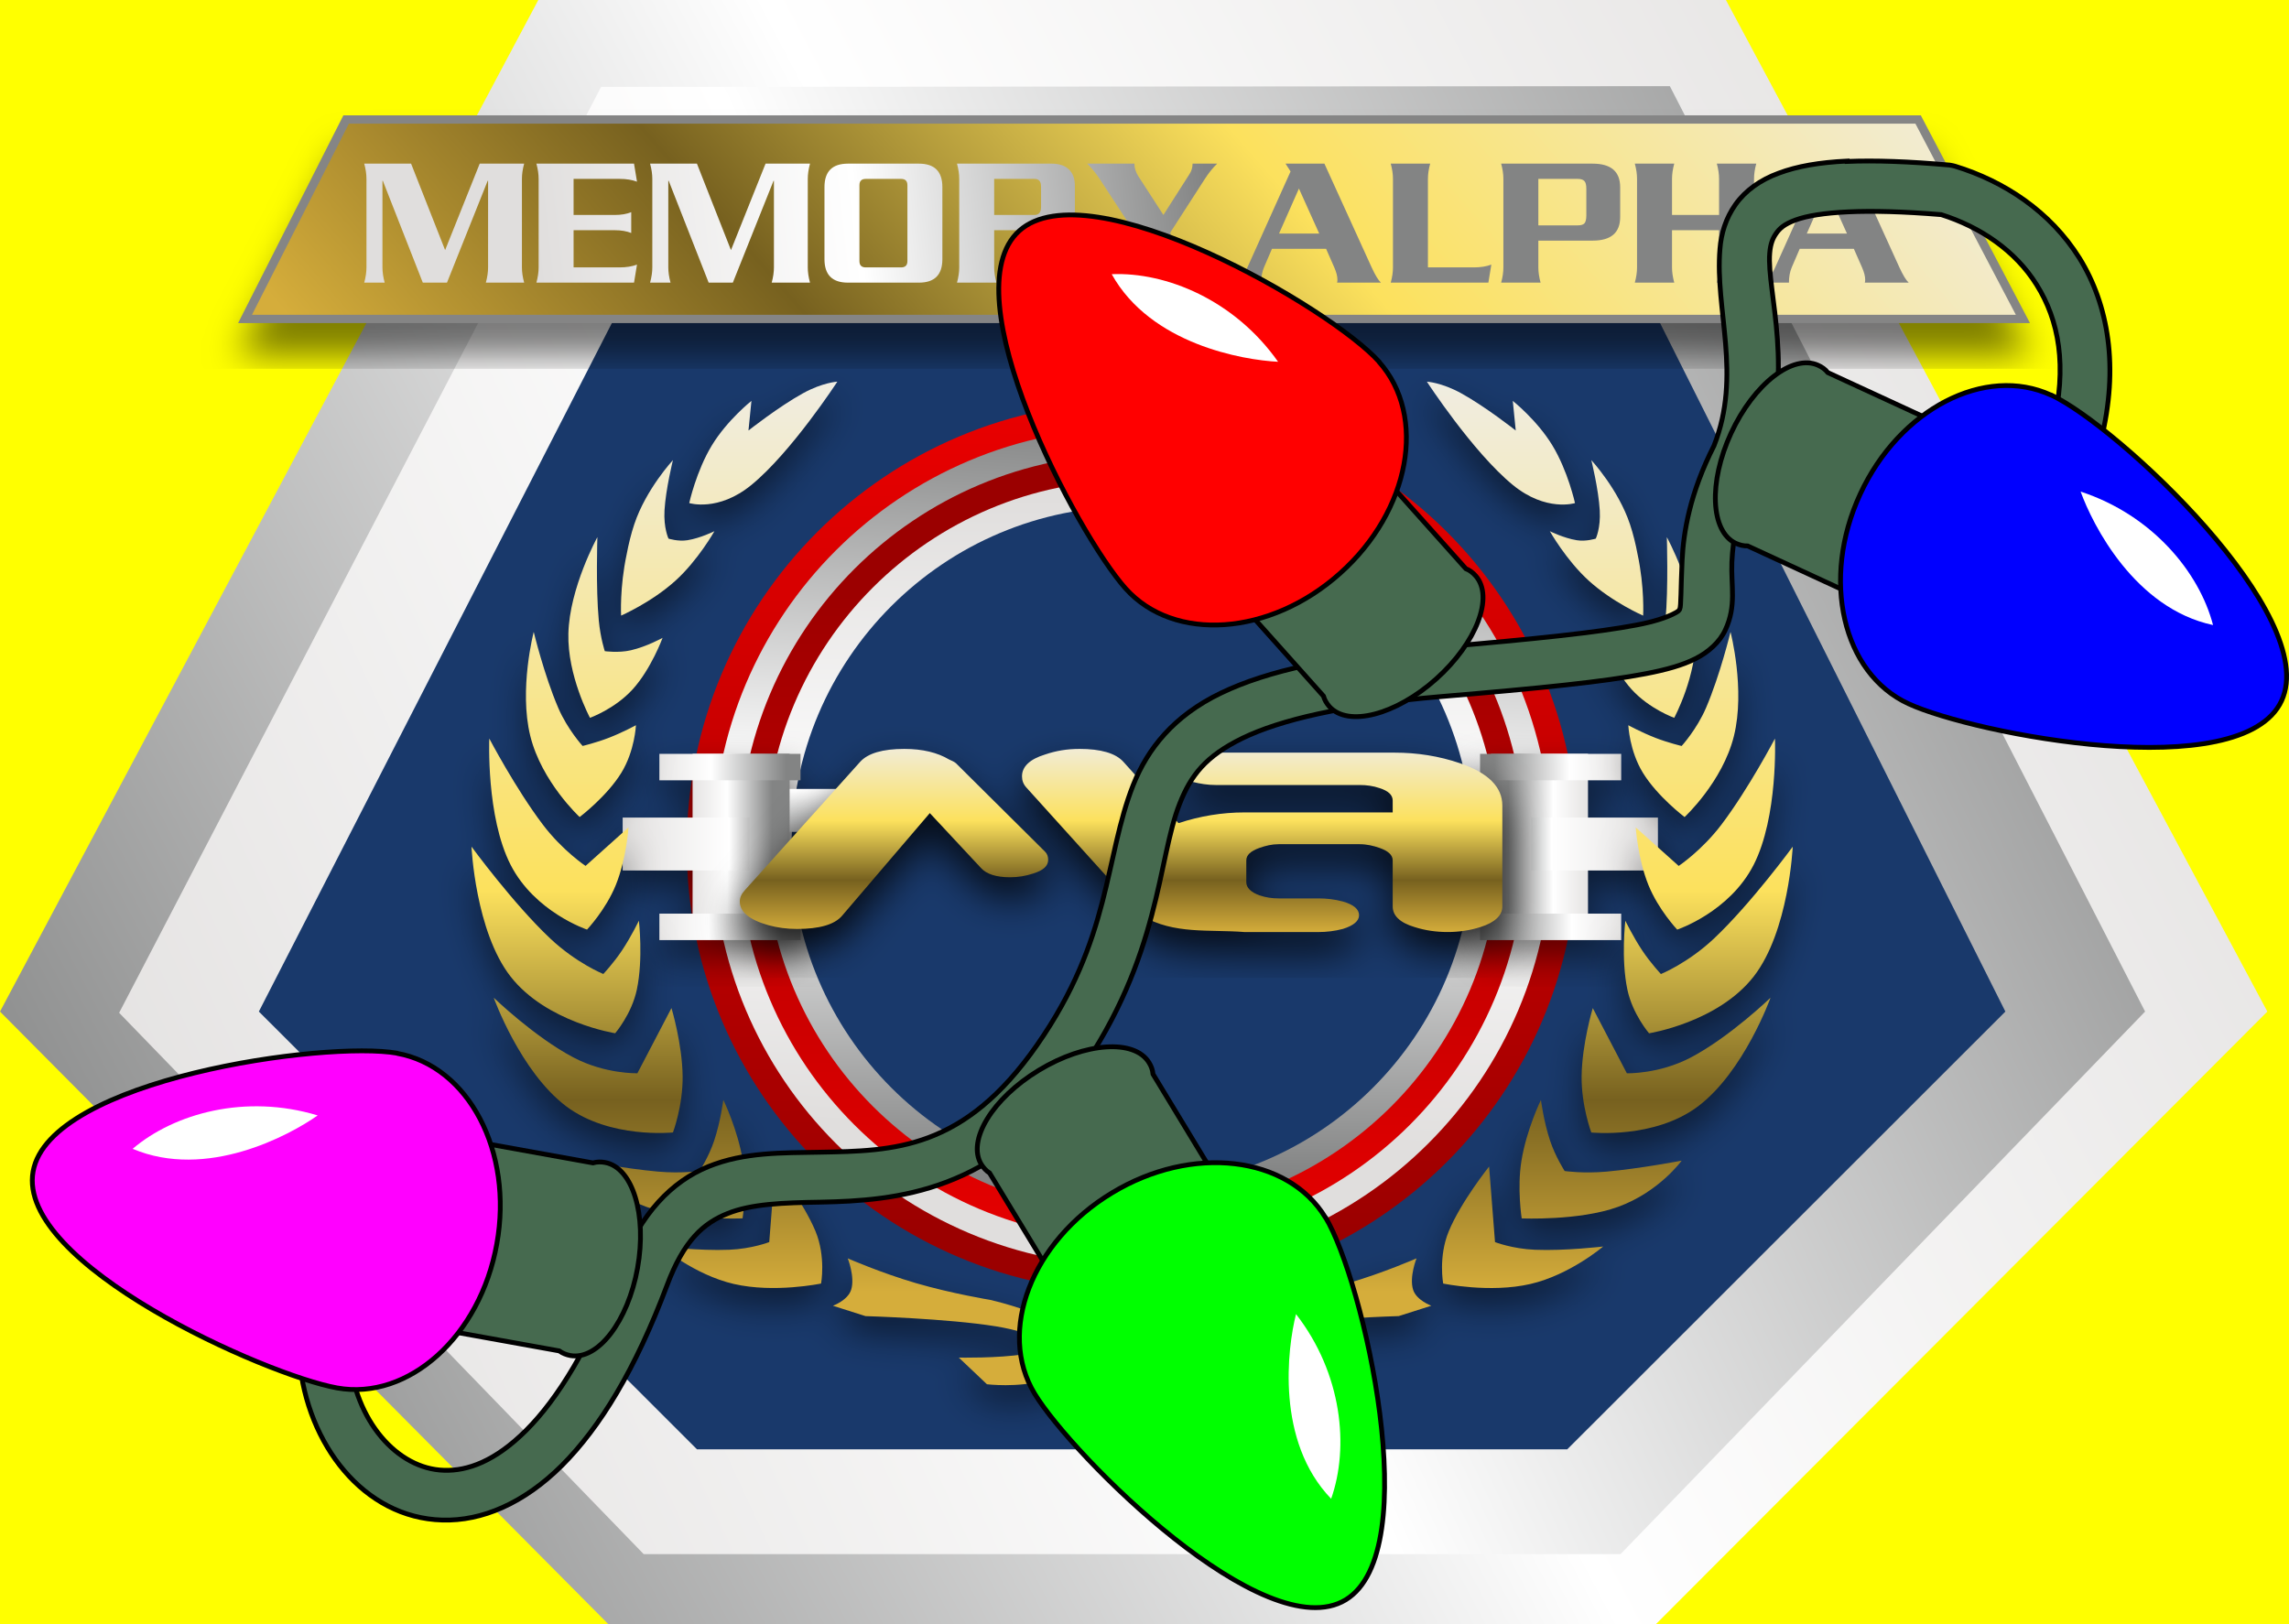
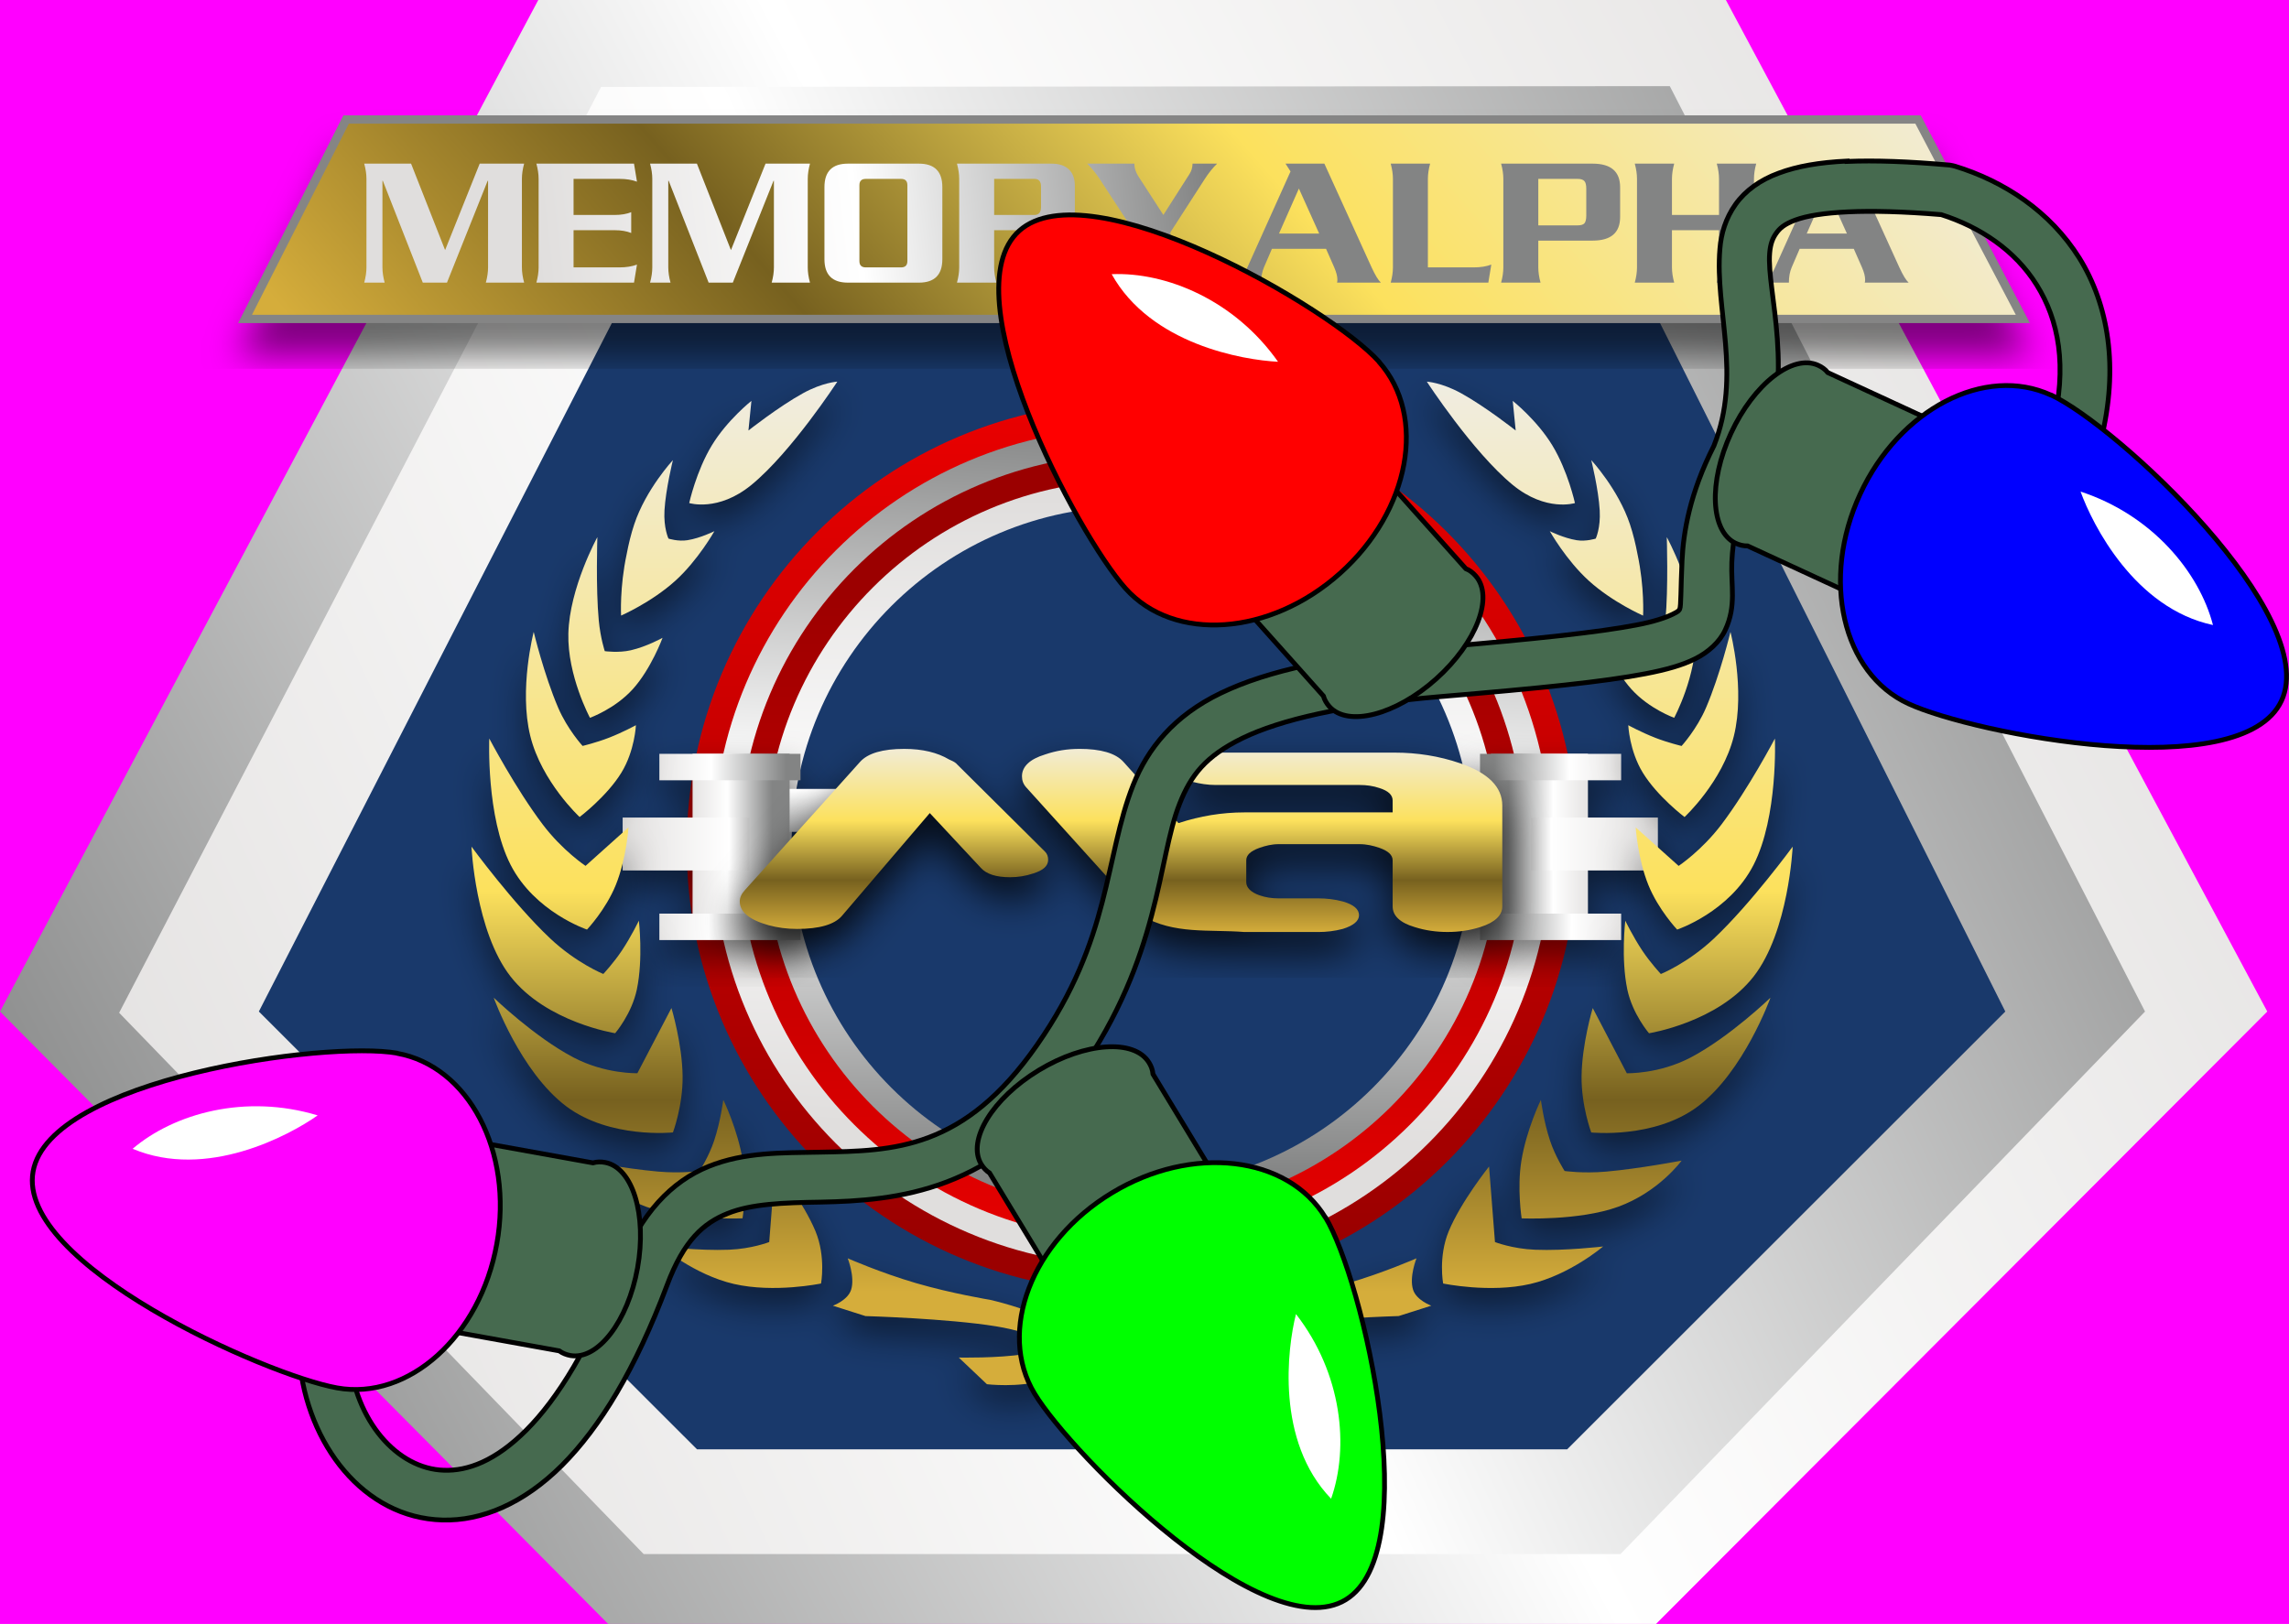
- <svg xmlns="http://www.w3.org/2000/svg" xmlns:xlink="http://www.w3.org/1999/xlink" width="131.061" height="93">
+ <svg xmlns="http://www.w3.org/2000/svg" xmlns:xlink="http://www.w3.org/1999/xlink" width="131.065" height="93">
  <defs>
    <linearGradient id="linearGradient3301">
      <stop stop-color="#838484" />
      <stop stop-color="#ffffff" offset="0.247" />
      <stop stop-color="#e0dedd" offset="1" />
    </linearGradient>
    <linearGradient id="linearGradient4161">
      <stop stop-color="#9b0000" />
      <stop stop-color="#f30000" offset="1" />
    </linearGradient>
    <linearGradient id="linearGradient4590">
      <stop stop-color="#efeeef" />
      <stop stop-color="#fce15d" offset="0.582" />
      <stop stop-color="#77611f" offset="0.8" />
      <stop stop-color="#d5ad3b" offset="1" />
    </linearGradient>
    <linearGradient id="linearGradient4540-Silver">
      <stop stop-color="#838484" />
      <stop stop-color="#ffffff" offset="0.52" />
      <stop stop-color="#e0dedd" offset="1" />
    </linearGradient>
    <linearGradient id="linearGradient4508-Gold">
      <stop stop-color="#efeeef" />
      <stop stop-color="#fce15d" offset="0.439" />
      <stop stop-color="#77611f" offset="0.737" />
      <stop stop-color="#d5ad3b" offset="1" />
    </linearGradient>
    <filter id="filter3903" width="1.5" height="1.5" x="-0.25" y="-0.25" color-interpolation-filters="sRGB">
      <feGaussianBlur in="SourceAlpha" stdDeviation="1" result="blur" />
      <feColorMatrix result="bluralpha" type="matrix" values="1 0 0 0 0 0 1 0 0 0 0 0 1 0 0 0 0 0 0.5 0" />
      <feOffset in="bluralpha" dx="0" dy="2" result="offsetBlur" />
      <feMerge>
        <feMergeNode in="offsetBlur" />
        <feMergeNode in="SourceGraphic" />
      </feMerge>
    </filter>
    <filter id="filter3931" width="1.5" height="1.5" x="-0.25" y="-0.25" color-interpolation-filters="sRGB">
      <feGaussianBlur in="SourceAlpha" stdDeviation="1" result="blur" />
      <feColorMatrix result="bluralpha" type="matrix" values="1 0 0 0 0 0 1 0 0 0 0 0 1 0 0 0 0 0 0.5 0" />
      <feOffset in="bluralpha" dx="0" dy="1" result="offsetBlur" />
      <feMerge>
        <feMergeNode in="offsetBlur" />
        <feMergeNode in="SourceGraphic" />
      </feMerge>
    </filter>
    <linearGradient id="linearGradient4540-Silver-0">
      <stop stop-color="#838484" />
      <stop stop-color="#ffffff" offset="0.52" />
      <stop stop-color="#e0dedd" offset="1" />
    </linearGradient>
    <linearGradient id="linearGradient4540-Silver-1">
      <stop stop-color="#838484" />
      <stop stop-color="#ffffff" offset="0.52" />
      <stop stop-color="#e0dedd" offset="1" />
    </linearGradient>
    <linearGradient id="linearGradient4540-Silver-7">
      <stop stop-color="#838484" />
      <stop stop-color="#ffffff" offset="0.52" />
      <stop stop-color="#e0dedd" offset="1" />
    </linearGradient>
    <linearGradient id="linearGradient4540-Silver-1-7">
      <stop stop-color="#838484" />
      <stop stop-color="#ffffff" offset="0.52" />
      <stop stop-color="#e0dedd" offset="1" />
    </linearGradient>
    <linearGradient id="linearGradient4540-Silver-0-7">
      <stop stop-color="#838484" />
      <stop stop-color="#ffffff" offset="0.52" />
      <stop stop-color="#e0dedd" offset="1" />
    </linearGradient>
    <linearGradient id="linearGradient3301-6">
      <stop stop-color="#838484" />
      <stop stop-color="#ffffff" offset="0.247" />
      <stop stop-color="#e0dedd" offset="1" />
    </linearGradient>
    <filter id="filter3765" width="1.5" height="1.5" x="-0.25" y="-0.25" color-interpolation-filters="sRGB">
      <feGaussianBlur in="SourceAlpha" stdDeviation="1" result="blur" />
      <feColorMatrix result="bluralpha" type="matrix" values="1 0 0 0 0 0 1 0 0 0 0 0 1 0 0 0 0 0 0.5 0" />
      <feOffset in="bluralpha" dx="0" dy="1" result="offsetBlur" />
      <feMerge>
        <feMergeNode in="offsetBlur" />
        <feMergeNode in="SourceGraphic" />
      </feMerge>
    </filter>
    <filter id="filter3779" width="1.5" height="1.5" x="-0.25" y="-0.25" color-interpolation-filters="sRGB">
      <feGaussianBlur in="SourceAlpha" stdDeviation="1" result="blur" />
      <feColorMatrix result="bluralpha" type="matrix" values="1 0 0 0 0 0 1 0 0 0 0 0 1 0 0 0 0 0 0.5 0" />
      <feOffset in="bluralpha" dx="0" dy="1" result="offsetBlur" />
      <feMerge>
        <feMergeNode in="offsetBlur" />
        <feMergeNode in="SourceGraphic" />
      </feMerge>
    </filter>
    <filter id="filter3958" width="1.5" height="1.5" x="-0.25" y="-0.25" color-interpolation-filters="sRGB">
      <feGaussianBlur in="SourceAlpha" stdDeviation="1" result="blur" />
      <feColorMatrix result="bluralpha" type="matrix" values="1 0 0 0 0 0 1 0 0 0 0 0 1 0 0 0 0 0 0.8 0" />
      <feOffset in="bluralpha" dx="0" dy="1" result="offsetBlur" />
      <feMerge>
        <feMergeNode in="offsetBlur" />
        <feMergeNode in="SourceGraphic" />
      </feMerge>
    </filter>
    <linearGradient xlink:href="#linearGradient4540-Silver" id="linearGradient3202" gradientUnits="userSpaceOnUse" x1="138" y1="118.362" x2="263" y2="52.362" />
    <linearGradient xlink:href="#linearGradient4540-Silver" id="linearGradient3204" gradientUnits="userSpaceOnUse" x1="261" y1="58.362" x2="138" y2="115.362" />
    <linearGradient xlink:href="#linearGradient4508-Gold" id="linearGradient3206" gradientUnits="userSpaceOnUse" x1="237.345" y1="24.433" x2="170.786" y2="80.059" />
    <linearGradient xlink:href="#linearGradient4540-Silver" id="linearGradient3208" gradientUnits="userSpaceOnUse" x1="455.489" y1="45.36" x2="340.223" y2="58.105" />
    <linearGradient xlink:href="#linearGradient4540-Silver" id="linearGradient3210" gradientUnits="userSpaceOnUse" x1="455.489" y1="45.36" x2="340.223" y2="58.105" />
    <linearGradient xlink:href="#linearGradient4540-Silver" id="linearGradient3212" gradientUnits="userSpaceOnUse" x1="455.489" y1="45.36" x2="340.223" y2="58.105" />
    <linearGradient xlink:href="#linearGradient4540-Silver" id="linearGradient3214" gradientUnits="userSpaceOnUse" x1="455.489" y1="45.36" x2="340.223" y2="58.105" />
    <linearGradient xlink:href="#linearGradient4540-Silver" id="linearGradient3216" gradientUnits="userSpaceOnUse" x1="455.489" y1="45.36" x2="340.223" y2="58.105" />
    <linearGradient xlink:href="#linearGradient4540-Silver" id="linearGradient3218" gradientUnits="userSpaceOnUse" x1="455.489" y1="45.36" x2="340.223" y2="58.105" />
    <linearGradient xlink:href="#linearGradient4540-Silver" id="linearGradient3220" gradientUnits="userSpaceOnUse" x1="455.489" y1="45.36" x2="340.223" y2="58.105" />
    <linearGradient xlink:href="#linearGradient4540-Silver" id="linearGradient3223" gradientUnits="userSpaceOnUse" x1="455.489" y1="45.36" x2="340.223" y2="58.105" />
    <linearGradient xlink:href="#linearGradient4540-Silver" id="linearGradient3225" gradientUnits="userSpaceOnUse" x1="455.489" y1="45.36" x2="340.223" y2="58.105" />
    <linearGradient xlink:href="#linearGradient4540-Silver" id="linearGradient3227" gradientUnits="userSpaceOnUse" x1="455.489" y1="45.36" x2="340.223" y2="58.105" />
    <linearGradient xlink:href="#linearGradient4540-Silver" id="linearGradient3229" gradientUnits="userSpaceOnUse" x1="455.489" y1="45.36" x2="340.223" y2="58.105" />
    <linearGradient xlink:href="#linearGradient4540-Silver" id="linearGradient3231" gradientUnits="userSpaceOnUse" x1="455.489" y1="45.36" x2="340.223" y2="58.105" />
    <linearGradient xlink:href="#linearGradient4540-Silver" id="linearGradient3233" gradientUnits="userSpaceOnUse" x1="455.489" y1="45.36" x2="340.223" y2="58.105" />
    <linearGradient xlink:href="#linearGradient4540-Silver" id="linearGradient3235" gradientUnits="userSpaceOnUse" x1="455.489" y1="45.36" x2="340.223" y2="58.105" />
    <linearGradient xlink:href="#linearGradient4161" id="linearGradient3237" gradientUnits="userSpaceOnUse" x1="74.964" y1="80.857" x2="75.5" y2="27.286" />
    <linearGradient xlink:href="#linearGradient4540-Silver" id="linearGradient3239" gradientUnits="userSpaceOnUse" x1="75.5" y1="34.071" x2="73.179" y2="75.143" />
    <linearGradient xlink:href="#linearGradient4161" id="linearGradient3241" gradientUnits="userSpaceOnUse" x1="75.5" y1="43" x2="75.5" y2="88" />
    <linearGradient xlink:href="#linearGradient4540-Silver" id="linearGradient3243" gradientUnits="userSpaceOnUse" x1="74.786" y1="77.286" x2="74.964" y2="38.536" />
    <linearGradient xlink:href="#linearGradient4540-Silver" id="linearGradient3245" gradientUnits="userSpaceOnUse" gradientTransform="translate(129.6994 29.87555)" x1="-8.649" y1="56.621" x2="-8.649" y2="50.749" />
    <linearGradient xlink:href="#linearGradient4540-Silver-1" id="linearGradient3247" gradientUnits="userSpaceOnUse" gradientTransform="translate(128.5833 33.8846)" x1="-8.649" y1="56.621" x2="-8.649" y2="50.749" />
    <linearGradient xlink:href="#linearGradient4540-Silver" id="linearGradient3249" gradientUnits="userSpaceOnUse" gradientTransform="translate(32.51611 6.128592)" x1="85.151" y1="81.069" x2="80.227" y2="81.069" />
    <linearGradient xlink:href="#linearGradient4540-Silver" id="linearGradient3251" gradientUnits="userSpaceOnUse" gradientTransform="translate(33.01408 7.649792)" x1="85.467" y1="74.503" x2="77.196" y2="74.44" />
    <linearGradient xlink:href="#linearGradient4540-Silver-0" id="linearGradient3253" gradientUnits="userSpaceOnUse" gradientTransform="translate(33.01408 16.7997)" x1="85.214" y1="74.376" x2="77.196" y2="74.44" />
    <linearGradient xlink:href="#linearGradient3301" id="linearGradient3255" gradientUnits="userSpaceOnUse" gradientTransform="matrix(1 0 0 1.297297 -0.1510996 -23.71091)" x1="117.539" y1="85.236" x2="108.764" y2="85.236" />
    <linearGradient xlink:href="#linearGradient4540-Silver-7" id="linearGradient3257" gradientUnits="userSpaceOnUse" gradientTransform="translate(129.6994 29.87555)" x1="-8.649" y1="56.621" x2="-8.649" y2="50.749" />
    <linearGradient xlink:href="#linearGradient4540-Silver-1-7" id="linearGradient3259" gradientUnits="userSpaceOnUse" gradientTransform="translate(128.5833 33.8846)" x1="-8.649" y1="56.621" x2="-8.649" y2="50.749" />
    <linearGradient xlink:href="#linearGradient4540-Silver-7" id="linearGradient3261" gradientUnits="userSpaceOnUse" gradientTransform="translate(32.51611 6.128592)" x1="85.151" y1="81.069" x2="80.227" y2="81.069" />
    <linearGradient xlink:href="#linearGradient4540-Silver-7" id="linearGradient3263" gradientUnits="userSpaceOnUse" gradientTransform="translate(33.01408 7.649792)" x1="85.467" y1="74.503" x2="77.196" y2="74.44" />
    <linearGradient xlink:href="#linearGradient4540-Silver-0-7" id="linearGradient3265" gradientUnits="userSpaceOnUse" gradientTransform="translate(33.01408 16.7997)" x1="85.214" y1="74.376" x2="77.196" y2="74.44" />
    <linearGradient xlink:href="#linearGradient3301-6" id="linearGradient3267" gradientUnits="userSpaceOnUse" gradientTransform="matrix(1 0 0 1.297297 -0.1510996 -23.71091)" x1="117.539" y1="85.236" x2="108.764" y2="85.236" />
    <linearGradient xlink:href="#linearGradient4508-Gold" id="linearGradient3269" gradientUnits="userSpaceOnUse" gradientTransform="matrix(0.587705 0 0 0.587705 143.8609 56.09982)" x1="86.679" y1="42.413" x2="86.679" y2="59.429" />
    <linearGradient xlink:href="#linearGradient4590" id="linearGradient3271" gradientUnits="userSpaceOnUse" gradientTransform="translate(-0.3243775 0)" x1="214" y1="57.362" x2="214" y2="112.362" />
    <path id="cap" fill="#466a4f" stroke="#000000" stroke-width="0.25" d="m 82.78 44.2 l 5.36 6 c 0.06 0.21 0.17 0.39 0.31 0.55 0.97 1.08 3.46 0.44 5.56 -1.44 2.1 -1.88 3.02 -4.28 2.05 -5.37 -0.14 -0.16 -0.31 -0.29 -0.51 -0.37 l -5.36 -6 z" />
    <path id="bulb" stroke="#000000" stroke-width="0.25" stroke-linejoin="round" d="m 91.03 32.8 c 2.52 2.82 1.62 7.76 -2.02 11.01 -3.64 3.26 -8.65 3.61 -11.17 0.79 -2.52 -2.82 -9.18 -15.36 -5.53 -18.62 3.64 -3.26 16.2 4 18.73 6.82 z" />
    <path id="gleam" fill="#ffffff" d="m 85.78 32.8 c -1.82 -0.09 -6.63 -0.91 -8.66 -4.56 2.84 -0.12 6.4 1.35 8.66 4.56 z" />
  </defs>
-   <rect width="100%" height="100%" fill="#ffff00" />
+   <rect width="100%" height="100%" fill="#ff00ff" />
  <g transform="translate(-135.1786 -38.36218)">
    <path d="M 166 38.362 135.179 96.291 170 131.362 l 60 0 35 -35.071 -31 -57.929 z" fill="url(#linearGradient3202)" />
    <path d="M 142 96.362 169.595 43.339 230.789 43.296 258 96.291 l -30.035 31.071 -55.93 0 z" fill="url(#linearGradient3204)" />
    <path d="m 150 96.291 25.088 25.071 49.825 0 L 250 96.291 226.68 49.785 173.767 49.928 z" fill="#19396b" />
    <path d="m 149.214 57.362 5.786 -12 90 0 6 12 z" fill="url(#linearGradient3206)" transform="matrix(1.00008 0 0 0.9517445 -0.01595527 2.032081)" stroke="#858585" stroke-width="0.5" filter="url(#filter3903)" />
    <g fill="url(#linearGradient3235)" transform="matrix(0.3327476 0 0 0.3327476 52.6846 33.81543)">
      <g fill="url(#linearGradient3220)">
        <path fill="url(#linearGradient3208)" d="m 338.111 62.308 -6.592 0 c 0.256 -0.939 0.384 -1.813 0.384 -2.624 l 0 -14.912 -0.064 0 -7.008 17.536 -4.16 0 -6.88 -17.536 -0.064 0 0 14.912 c -1e-5 0.811 0.128 1.685 0.384 2.624 l -3.52 0 c 0.256 -0.939 0.384 -1.813 0.384 -2.624 l 0 -15.232 c -10e-6 -0.811 -0.128 -1.685 -0.384 -2.624 l 8.064 0 5.856 14.88 5.952 -14.88 7.648 0 c -0.256 0.939 -0.384 1.813 -0.384 2.624 l 0 15.232 c -3e-5 0.811 0.128 1.685 0.384 2.624" />
        <path fill="url(#linearGradient3210)" d="m 357.528 59.204 -0.512 3.104 -16.8 0 c 0.256 -0.939 0.384 -1.813 0.384 -2.624 l 0 -15.232 c -10e-6 -0.811 -0.128 -1.685 -0.384 -2.624 l 16.8 0 0.512 3.104 c -0.853 -0.32 -1.856 -0.48 -3.008 -0.48 l -7.904 0 0 6.208 7.072 0 c 1.109 1.2e-5 2.059 -0.16 2.848 -0.48 l 0 3.584 c -0.789 -0.32 -1.739 -0.48 -2.848 -0.48 l -7.072 0 0 6.4 7.904 0 c 1.152 3e-6 2.155 -0.16 3.008 -0.48" />
        <path fill="url(#linearGradient3212)" d="m 387.298 62.308 -6.592 0 c 0.256 -0.939 0.384 -1.813 0.384 -2.624 l 0 -14.912 -0.064 0 -7.008 17.536 -4.16 0 -6.88 -17.536 -0.064 0 0 14.912 c -1e-5 0.811 0.128 1.685 0.384 2.624 l -3.52 0 c 0.256 -0.939 0.384 -1.813 0.384 -2.624 l 0 -15.232 c -10e-6 -0.811 -0.128 -1.685 -0.384 -2.624 l 8.064 0 5.856 14.88 5.952 -14.88 7.648 0 c -0.256 0.939 -0.384 1.813 -0.384 2.624 l 0 15.232 c -3e-5 0.811 0.128 1.685 0.384 2.624" />
        <path fill="url(#linearGradient3214)" d="m 410.075 58.276 c -3e-5 2.688 -1.344 4.032 -4.032 4.032 l -12.224 0 c -2.688 0 -4.032 -1.344 -4.032 -4.032 l 0 -12.416 c -10e-6 -2.688 1.344 -4.032 4.032 -4.032 l 12.224 0 c 2.688 2.1e-5 4.032 1.344 4.032 4.032 l 0 12.416 m -6.016 0.32 0 -13.056 c -2e-5 -0.725 -0.363 -1.088 -1.088 -1.088 l -6.08 0 c -0.725 1.8e-5 -1.088 0.363 -1.088 1.088 l 0 13.056 c -1e-5 0.725 0.363 1.088 1.088 1.088 l 6.08 0 c 0.725 3e-6 1.088 -0.363 1.088 -1.088" />
        <path fill="url(#linearGradient3216)" d="m 433.807 62.308 -6.816 0 -3.52 -9.024 -4.48 0 0 6.4 c -1e-5 0.811 0.128 1.685 0.384 2.624 l -6.784 0 c 0.256 -0.939 0.384 -1.813 0.384 -2.624 l 0 -15.232 c -10e-6 -0.811 -0.128 -1.685 -0.384 -2.624 l 16.32 0 c 1.301 2.1e-5 2.304 0.352 3.008 1.056 0.64 0.661 0.96 1.579 0.96 2.752 l 0 4.352 c -2e-5 1.984 -1.056 3.115 -3.168 3.392 l 2.496 6.304 c 0.448 1.131 0.981 2.005 1.6 2.624 m -6.752 -13.024 0 -3.52 c -2e-5 -0.875 -0.373 -1.312 -1.12 -1.312 l -6.944 0 0 6.208 6.944 0 c 0.747 1.2e-5 1.12 -0.459 1.12 -1.376" />
        <path fill="url(#linearGradient3218)" d="m 457.355 41.828 c -0.747 0.725 -1.451 1.6 -2.112 2.624 l -5.92 9.184 0 6.048 c -2e-5 0.811 0.128 1.685 0.384 2.624 l -7.04 0 c 0.256 -0.939 0.384 -1.813 0.384 -2.624 l 0 -6.176 -5.92 -9.056 c -0.661 -1.003 -1.376 -1.877 -2.144 -2.624 l 8.128 0 c -10e-6 0.747 0.235 1.483 0.704 2.208 l 4.288 6.624 4.512 -7.072 c 0.32 -0.491 0.491 -1.077 0.512 -1.76 l 4.224 0" />
      </g>
      <g fill="url(#linearGradient3233)">
        <path fill="url(#linearGradient3223)" d="m 485.541 62.308 -7.552 0 c 0.043 -0.128 0.064 -0.299 0.064 -0.512 -2e-5 -0.576 -0.181 -1.28 -0.544 -2.112 l -1.408 -3.2 -9.312 0 -1.376 3.2 c -0.32 0.747 -0.48 1.621 -0.48 2.624 l -3.936 0 c 0.725 -1.024 1.248 -1.899 1.568 -2.624 l 7.424 -16.512 -0.864 -1.344 6.688 0 8.128 17.856 c 0.619 1.344 1.152 2.219 1.6 2.624 m -10.624 -8.448 -3.488 -7.744 -3.424 7.744 6.912 0" />
        <path fill="url(#linearGradient3225)" d="m 504.538 59.204 -0.512 3.104 -16.8 0 c 0.256 -0.939 0.384 -1.813 0.384 -2.624 l 0 -15.232 c 0 -0.811 -0.128 -1.685 -0.384 -2.624 l 6.784 0 c -0.256 0.939 -0.384 1.813 -0.384 2.624 l 0 15.232 7.904 0 c 1.152 3e-6 2.155 -0.16 3.008 -0.48" />
        <path fill="url(#linearGradient3227)" d="m 526.706 51.012 c -2e-5 2.709 -1.579 4.064 -4.736 4.064 l -9.344 0 0 4.608 c -10e-6 0.811 0.128 1.685 0.384 2.624 l -6.784 0 c 0.256 -0.939 0.384 -1.813 0.384 -2.624 l 0 -15.232 c 0 -0.811 -0.128 -1.685 -0.384 -2.624 l 15.744 0 c 3.157 2.1e-5 4.736 1.355 4.736 4.064 l 0 5.12 m -5.824 -0.256 0 -4.608 c -2e-5 -0.64 -0.107 -1.077 -0.32 -1.312 -0.213 -0.256 -0.608 -0.384 -1.184 -0.384 l -6.752 0 0 8 6.752 0 c 0.576 1e-5 0.971 -0.117 1.184 -0.352 0.213 -0.256 0.32 -0.704 0.32 -1.344" />
        <path fill="url(#linearGradient3229)" d="m 550.122 62.308 -6.784 0 c 0.256 -0.939 0.384 -1.813 0.384 -2.624 l 0 -6.4 -8.096 0 0 6.4 c -10e-6 0.811 0.128 1.685 0.384 2.624 l -6.784 0 c 0.256 -0.939 0.384 -1.813 0.384 -2.624 l 0 -15.232 c 0 -0.811 -0.128 -1.685 -0.384 -2.624 l 6.784 0 c -0.256 0.939 -0.384 1.813 -0.384 2.624 l 0 6.208 8.096 0 0 -6.208 c -2e-5 -0.811 -0.128 -1.685 -0.384 -2.624 l 6.784 0 c -0.256 0.939 -0.384 1.813 -0.384 2.624 l 0 15.232 c -2e-5 0.811 0.128 1.685 0.384 2.624" />
        <path fill="url(#linearGradient3231)" d="m 576.354 62.308 -7.552 0 c 0.043 -0.128 0.064 -0.299 0.064 -0.512 -2e-5 -0.576 -0.181 -1.28 -0.544 -2.112 l -1.408 -3.2 -9.312 0 -1.376 3.2 c -0.32 0.747 -0.48 1.621 -0.48 2.624 l -3.936 0 c 0.725 -1.024 1.248 -1.899 1.568 -2.624 l 7.424 -16.512 -0.864 -1.344 6.688 0 8.128 17.856 c 0.619 1.344 1.152 2.219 1.6 2.624 m -10.624 -8.448 -3.488 -7.744 -3.424 7.744 6.912 0" />
      </g>
    </g>
    <path transform="translate(124.5 28.36218)" d="M 101 58.5 C 101 72.583 89.583 84 75.5 84 61.417 84 50 72.583 50 58.5 50 44.417 61.417 33 75.5 33 c 14.03 0 25.425 11.334 25.5 25.364" fill="url(#linearGradient3237)" />
    <path transform="translate(124.5 28.36218)" d="m 99.5 58.5 c 0 13.255 -10.745 24 -24 24 -13.255 0 -24 -10.745 -24 -24 0 -13.255 10.745 -24 24 -24 13.205 0 23.929 10.667 24 23.872" fill="url(#linearGradient3239)" />
    <path transform="translate(124.5 28.36218)" d="M 98 58.5 C 98 70.926 87.926 81 75.5 81 63.074 81 53 70.926 53 58.5 53 46.074 63.074 36 75.5 36 87.879 36 97.933 46 98 58.38" fill="url(#linearGradient3241)" />
    <path transform="translate(124.5 28.36218)" d="m 96.5 58.5 c 0 11.598 -9.402 21 -21 21 -11.598 0 -21 -9.402 -21 -21 0 -11.598 9.402 -21 21 -21 11.554 0 20.938 9.334 21 20.888" fill="url(#linearGradient3243)" />
    <path transform="translate(124.5 28.36218)" d="M 95 58.5 C 95 69.27 86.27 78 75.5 78 64.73 78 56 69.27 56 58.5 56 47.73 64.73 39 75.5 39 c 10.729 0 19.442 8.667 19.5 19.396" fill="#19396b" />
    <g transform="translate(61.71227 0.2008477)" filter="url(#filter3779)">
      <rect y="83.34" x="116.631" height="2.462" width="5.682" fill="url(#linearGradient3245)" />
      <rect y="87.349" x="115.514" height="2.462" width="5.682" fill="url(#linearGradient3247)" />
      <rect y="81.326" x="113.122" height="10.607" width="5.556" fill="url(#linearGradient3249)" />
      <rect y="81.332" x="111.221" height="1.515" width="8.081" fill="url(#linearGradient3251)" />
      <rect y="90.482" x="111.221" height="1.515" width="8.081" fill="url(#linearGradient3253)" />
      <rect y="84.981" x="109.118" height="3.03" width="7.26" fill="url(#linearGradient3255)" />
    </g>
    <g filter="url(#filter3765)" transform="matrix(-1 0 0 1 339.2245 0.2008477)">
      <rect y="83.34" x="116.631" height="2.462" width="5.682" fill="url(#linearGradient3257)" />
      <rect y="87.349" x="115.514" height="2.462" width="5.682" fill="url(#linearGradient3259)" />
      <rect y="81.326" x="113.122" height="10.607" width="5.556" fill="url(#linearGradient3261)" />
      <rect y="81.332" x="111.221" height="1.515" width="8.081" fill="url(#linearGradient3263)" />
      <rect y="90.482" x="111.221" height="1.515" width="8.081" fill="url(#linearGradient3265)" />
      <rect y="84.981" x="109.118" height="3.03" width="7.26" fill="url(#linearGradient3267)" />
    </g>
    <path fill="url(#linearGradient3269)" filter="url(#filter3958)" d="m 188.914 81.806 c -1.081 9e-6 -1.827 0.217 -2.219 0.656 l -5.781 6.438 c -0.172 0.188 -0.25 0.374 -0.25 0.562 0 0.517 0.481 0.921 1.438 1.188 0.454 0.125 0.92 0.188 1.438 0.188 1.113 0 1.874 -0.217 2.25 -0.656 l 4.406 -5.156 2.562 2.75 c 0.282 0.313 0.763 0.469 1.469 0.469 0.392 2e-6 0.78 -0.062 1.156 -0.188 0.501 -0.157 0.75 -0.374 0.75 -0.688 -2e-5 -0.157 -0.047 -0.297 -0.156 -0.406 l -4.469 -4.438 c -0.094 -0.078 -0.203 -0.125 -0.344 -0.188 -0.58 -0.345 -1.325 -0.531 -2.25 -0.531 z m 8.781 0 c -0.611 9e-6 -1.17 0.093 -1.719 0.281 -0.768 0.235 -1.156 0.608 -1.156 1.094 -1e-5 0.204 0.062 0.39 0.219 0.562 l 5.812 6.438 c 1.583 0.941 3.37 0.673 5.125 0.812 l 3.719 0 c 0.392 10e-7 0.811 -0.047 1.219 -0.156 0.549 -0.172 0.812 -0.405 0.812 -0.688 -1e-5 -0.298 -0.264 -0.531 -0.812 -0.688 -0.407 -0.11 -0.827 -0.156 -1.219 -0.156 l -2 0 c -0.345 2e-6 -0.655 -0.047 -0.969 -0.156 -0.439 -0.157 -0.656 -0.39 -0.656 -0.656 l 0 -1.094 c -1e-5 -0.266 0.217 -0.468 0.656 -0.625 0.313 -0.11 0.624 -0.187 0.969 -0.188 l 4.062 0 c 0.345 5e-6 0.687 0.078 1 0.188 0.439 0.157 0.656 0.359 0.656 0.625 l 0 2.312 c -1e-5 0.454 0.357 0.812 1.094 1.031 0.533 0.172 1.092 0.25 1.656 0.25 0.564 10e-7 1.123 -0.078 1.656 -0.25 0.737 -0.235 1.094 -0.592 1.094 -1.031 l 0 -5.062 c -2e-5 -0.925 -0.699 -1.639 -2.125 -2.125 -1.05 -0.36 -2.153 -0.531 -3.281 -0.531 l -9 0 c -0.407 9e-6 -0.796 0.047 -1.156 0.156 -0.533 0.141 -0.781 0.358 -0.781 0.656 0 0.298 0.264 0.515 0.812 0.656 0.376 0.094 0.749 0.156 1.156 0.156 l 7.219 0 c 0.345 7e-6 0.687 0.047 1 0.156 0.439 0.141 0.656 0.343 0.656 0.625 l 0 0.594 -7.438 0 c -1.128 6e-6 -2.231 0.186 -3.281 0.531 -0.01 0.004 -0.021 -0.004 -0.031 0 l -2.75 -3.062 c -0.392 -0.439 -1.137 -0.656 -2.219 -0.656 z" transform="matrix(1.141533 0 0 1.141533 -28.69814 -12.13477)" />
    <path d="m 178.203 66.133 c 2.299 -1.885 4.92 -5.916 4.92 -5.916 0 0 -0.84 0.046 -1.96 0.662 -1.394 0.767 -3.129 2.136 -3.129 2.136 l 0.17 -1.696 c 0 0 -1.381 1.094 -2.263 2.542 -0.899 1.478 -1.299 3.31 -1.299 3.31 0 0 1.656 0.523 3.56 -1.038 z m -4.36 5.493 c 1.305 -1.181 2.241 -2.844 2.241 -2.844 0 0 -0.797 0.397 -1.539 0.516 -0.539 0.087 -1.09 -0.092 -1.09 -0.092 0 0 -0.286 -0.597 -0.229 -1.615 0.069 -1.212 0.483 -2.88 0.483 -2.88 0 0 -1.545 1.667 -2.213 3.672 -0.188 0.563 -0.328 1.148 -0.435 1.715 -0.409 1.907 -0.32 3.517 -0.32 3.517 0 0 1.736 -0.755 3.102 -1.99 z m -2.442 6.214 c 1.059 -1.167 1.715 -2.951 1.715 -2.951 0 0 -0.897 0.5 -1.819 0.713 -0.702 0.162 -1.489 0.05 -1.489 0.05 0 0 -0.246 -0.726 -0.345 -1.764 -0.175 -1.851 -0.08 -4.766 -0.08 -4.766 0 0 -1.595 2.9 -1.661 5.52 -0.061 2.418 1.237 4.827 1.237 4.827 0 0 1.422 -0.507 2.44 -1.628 z m -3.034 7.311 c 0 0 1.551 -1.17 2.389 -2.536 0.772 -1.259 0.834 -2.722 0.834 -2.722 0 0 -0.748 0.409 -1.544 0.718 -0.728 0.283 -1.509 0.469 -1.509 0.469 0 0 -0.866 -0.945 -1.398 -2.187 -0.808 -1.885 -1.401 -4.343 -1.401 -4.343 0 0 -0.858 3.291 -0.195 5.964 0.651 2.627 2.824 4.637 2.824 4.637 z m 0.424 6.445 c 0 0 1.07 -1.128 1.646 -2.549 0.61 -1.503 0.728 -3.303 0.728 -3.303 l -2.459 2.205 c 0 0 -1.321 -0.875 -2.456 -2.377 -1.554 -2.056 -3.056 -4.916 -3.056 -4.916 0 0 -0.189 4.476 1.221 7.233 1.388 2.713 4.376 3.708 4.376 3.708 z m 1.611 5.937 c 0 0 0.944 -1.094 1.241 -2.502 0.373 -1.772 0.116 -3.944 0.116 -3.944 0 0 -0.43 0.9 -0.979 1.722 -0.462 0.693 -1.057 1.331 -1.057 1.331 0 0 -1.542 -0.621 -3.048 -2.041 -2.119 -1.999 -4.5 -5.252 -4.5 -5.252 0 0 0.22 4.853 2.237 7.438 2.053 2.63 5.989 3.248 5.989 3.248 z m 3.308 5.682 c 0 0 0.575 -1.53 0.554 -3.222 -0.022 -1.862 -0.639 -3.902 -0.639 -3.902 l -1.951 3.732 c 0 0 -1.832 0.059 -3.662 -0.904 -2.241 -1.178 -4.564 -3.422 -4.564 -3.422 0 0 1.52 4.241 4.154 6.222 2.493 1.875 6.108 1.495 6.108 1.495 z m 3.986 4.919 c 0 0 0.27 -1.725 0.015 -3.296 -0.293 -1.805 -1.117 -3.489 -1.117 -3.489 0 0 -0.156 1.232 -0.526 2.341 -0.302 0.906 -0.831 1.73 -0.831 1.73 0 0 -1.046 0.155 -2.378 0.036 -1.911 -0.169 -4.322 -0.63 -4.322 -0.63 0 0 1.302 1.801 3.647 2.648 2.232 0.806 5.512 0.659 5.512 0.659 z m 1.866 -2.968 -0.339 4.325 c 0 0 -0.983 0.387 -2.293 0.44 -1.727 0.071 -3.898 -0.186 -3.898 -0.186 0 0 1.899 1.621 4.163 2.145 2.315 0.536 4.996 -0.024 4.996 -0.024 0 0 0.286 -1.529 -0.318 -2.992 -0.703 -1.7 -2.311 -3.708 -2.311 -3.708 z m 15.903 8.91 c -1.449 -0.8 -3.606 -1.277 -3.606 -1.277 0 0 -2.173 -0.354 -4.234 -0.956 -2.009 -0.586 -3.908 -1.419 -3.908 -1.419 0 0 0.426 1.061 0.197 1.795 -0.191 0.612 -1.045 0.919 -1.045 0.919 l 1.866 0.594 c 0 0 4.71 0.137 7.465 0.585 2.443 0.397 2.967 1.111 2.967 1.111 0 0 -0.298 0.314 -1.348 0.483 -1.498 0.242 -3.741 0.196 -3.741 0.196 l 1.611 1.527 c 0 0 1.766 0.216 3.291 -0.226 1.395 -0.404 2.561 -1.47 2.561 -1.47 0 0 -0.685 -1.092 -2.076 -1.86 z m 26.333 -47.942 c 1.904 1.561 3.56 1.038 3.56 1.038 0 0 -0.4 -1.832 -1.299 -3.31 -0.881 -1.448 -2.263 -2.542 -2.263 -2.542 l 0.169 1.696 c 0 0 -1.735 -1.37 -3.129 -2.136 -1.12 -0.616 -1.959 -0.662 -1.959 -0.662 0 0 2.622 4.031 4.921 5.916 z m 4.36 5.493 c 1.365 1.235 3.102 1.99 3.102 1.99 0 0 0.089 -1.608 -0.319 -3.514 -0.106 -0.568 -0.247 -1.155 -0.435 -1.719 -0.669 -2.005 -2.213 -3.672 -2.213 -3.672 0 0 0.414 1.668 0.483 2.88 0.058 1.018 -0.229 1.615 -0.229 1.615 0 0 -0.551 0.179 -1.09 0.092 -0.742 -0.12 -1.539 -0.516 -1.539 -0.516 0 0 0.936 1.663 2.241 2.844 z m 0.727 3.263 c 0 0 0.656 1.784 1.715 2.951 1.018 1.122 2.44 1.628 2.44 1.628 0 0 1.298 -2.409 1.237 -4.827 -0.066 -2.62 -1.661 -5.52 -1.661 -5.52 0 0 0.096 2.915 -0.079 4.766 -0.098 1.039 -0.345 1.764 -0.345 1.764 0 0 -0.787 0.112 -1.489 -0.05 -0.921 -0.213 -1.818 -0.713 -1.818 -0.713 z m 3.07 5.722 c -0.796 -0.309 -1.544 -0.718 -1.544 -0.718 0 0 0.063 1.464 0.834 2.722 0.837 1.366 2.388 2.536 2.388 2.536 0 0 2.172 -2.01 2.824 -4.637 0.663 -2.673 -0.194 -5.964 -0.194 -5.964 0 0 -0.593 2.458 -1.401 4.343 -0.532 1.242 -1.398 2.188 -1.398 2.188 0 0 -0.781 -0.186 -1.509 -0.469 z m 1.34 7.339 -2.459 -2.205 c 0 0 0.118 1.801 0.728 3.303 0.576 1.421 1.646 2.549 1.646 2.549 0 0 2.988 -0.995 4.376 -3.707 1.41 -2.757 1.221 -7.233 1.221 -7.233 0 0 -1.502 2.86 -3.056 4.916 -1.135 1.501 -2.456 2.377 -2.456 2.377 z m 2.03 4.15 c -1.506 1.42 -3.048 2.041 -3.048 2.041 0 0 -0.595 -0.638 -1.057 -1.331 -0.548 -0.822 -0.979 -1.722 -0.979 -1.722 0 0 -0.257 2.171 0.116 3.944 0.297 1.408 1.241 2.502 1.241 2.502 0 0 3.936 -0.618 5.989 -3.248 2.018 -2.585 2.237 -7.438 2.237 -7.438 0 0 -2.381 3.254 -4.5 5.252 z m -4.998 7.723 -1.951 -3.732 c 0 0 -0.617 2.04 -0.639 3.902 -0.02 1.692 0.554 3.222 0.554 3.222 0 0 3.614 0.38 6.108 -1.495 2.634 -1.981 4.154 -6.222 4.154 -6.222 0 0 -2.323 2.243 -4.564 3.422 -1.83 0.962 -3.662 0.904 -3.662 0.904 z m -3.562 5.597 c 0 0 -0.529 -0.824 -0.831 -1.73 -0.37 -1.108 -0.526 -2.341 -0.526 -2.341 0 0 -0.824 1.684 -1.117 3.489 -0.256 1.572 0.015 3.296 0.015 3.296 0 0 3.281 0.147 5.513 -0.659 2.345 -0.847 3.647 -2.648 3.647 -2.648 0 0 -2.411 0.461 -4.322 0.63 -1.332 0.118 -2.378 -0.036 -2.378 -0.036 z m -1.693 4.511 c -1.31 -0.054 -2.293 -0.44 -2.293 -0.44 l -0.339 -4.325 c 0 0 -1.608 2.008 -2.311 3.708 -0.604 1.462 -0.318 2.992 -0.318 2.992 0 0 2.681 0.561 4.996 0.024 2.264 -0.524 4.164 -2.145 4.164 -2.145 0 0 -2.171 0.257 -3.898 0.186 z m -6.984 2.287 c -0.229 -0.734 0.197 -1.795 0.197 -1.795 0 0 -1.899 0.833 -3.908 1.419 -2.061 0.601 -4.234 0.956 -4.234 0.956 0 0 -2.157 0.477 -3.606 1.277 -1.391 0.768 -2.077 1.86 -2.077 1.86 0 0 1.166 1.066 2.561 1.47 1.525 0.442 3.291 0.226 3.291 0.226 l 1.611 -1.527 c 0 0 -2.243 0.046 -3.741 -0.196 -1.049 -0.169 -1.347 -0.483 -1.347 -0.483 0 0 0.524 -0.714 2.967 -1.111 2.754 -0.448 7.464 -0.585 7.464 -0.585 l 1.866 -0.594 c 2.1e-4 -3.2e-4 -0.854 -0.307 -1.045 -0.919 z" fill="url(#linearGradient3271)" filter="url(#filter3931)" />
    <g transform="translate(114 23) scale(1.1)">
      <path fill="#466a4f" stroke="#000000" stroke-width="0.25" d="m 115.4 22.35 c -1.45 0.07 -2.6 0.27 -3.56 0.63 -0.96 0.35 -1.74 0.91 -2.25 1.63 -0.51 0.72 -0.75 1.52 -0.81 2.31 -0.27 3.18 1.15 6.55 -0.31 10.25 -1.26 2.48 -1.59 4.5 -1.66 5.97 -0.07 1.5 -0.05 2.38 -0.12 2.53 -0.04 0.08 -0.05 0.12 -0.38 0.28 -0.33 0.16 -0.94 0.38 -1.91 0.56 -1.93 0.37 -5.17 0.72 -10.38 1.16 -5.29 0.45 -8.77 1.2 -11.22 2.38 -2.45 1.18 -3.81 2.89 -4.56 4.78 -1.5 3.79 -1.13 7.98 -5 13.53 -3.82 5.48 -7.46 5.52 -11.31 5.59 -1.93 0.04 -3.92 -0.02 -5.81 0.75 -1.89 0.77 -3.53 2.43 -4.59 5.25 -1.55 4.12 -3.26 6.85 -4.88 8.47 -1.62 1.62 -3.06 2.13 -4.28 2.09 -2.45 -0.07 -4.63 -2.58 -4.94 -5.97 l -2.59 0.22 c 0.4 4.39 3.34 8.23 7.44 8.34 2.05 0.06 4.23 -0.86 6.22 -2.84 1.99 -1.99 3.83 -5.01 5.47 -9.37 0.88 -2.36 1.91 -3.25 3.16 -3.75 1.24 -0.5 2.88 -0.56 4.84 -0.59 3.92 -0.08 9.13 -0.5 13.44 -6.69 4.26 -6.12 4.09 -11.14 5.25 -14.06 0.58 -1.46 1.33 -2.46 3.28 -3.41 1.95 -0.94 5.17 -1.72 10.31 -2.16 5.22 -0.44 8.49 -0.77 10.66 -1.19 1.09 -0.21 1.91 -0.44 2.59 -0.78 0.68 -0.34 1.27 -0.87 1.56 -1.5 0.59 -1.26 0.29 -2.29 0.34 -3.53 0.06 -1.24 0.28 -2.78 1.44 -5 l 0.03 -0.06 0.03 -0.06 c 1.86 -4.69 0.3 -8.98 0.47 -10.97 0.04 -0.5 0.17 -0.79 0.34 -1.03 0.17 -0.24 0.4 -0.47 1 -0.69 1.17 -0.43 3.62 -0.61 7.59 -0.28 2.02 0.64 3.85 1.86 4.97 3.66 1.13 1.81 1.63 4.21 0.81 7.47 l 2.53 0.63 c 0.95 -3.81 0.39 -7.07 -1.12 -9.5 -1.52 -2.43 -3.92 -4 -6.47 -4.78 l -0.12 -0.03 -0.16 -0.03 c -2.14 -0.19 -3.89 -0.25 -5.34 -0.19 z" />
      <use href="#cap" />
      <use href="#bulb" fill="#ff0000" />
      <use href="#gleam" />
      <g transform="translate(93 174) rotate(107) scale(-1 1)">
        <use href="#cap" />
        <use href="#bulb" fill="#00ff00" />
        <use href="#gleam" />
      </g>
      <g transform="translate(-52 99) rotate(-38) scale(1 1)">
        <use href="#cap" />
        <use href="#bulb" fill="#ff00ff" />
        <use href="#gleam" />
      </g>
      <g transform="translate(184 112) rotate(73) scale(-1 1)">
        <use href="#cap" />
        <use href="#bulb" fill="#0000ff" />
        <use href="#gleam" />
      </g>
    </g>
  </g>
</svg>
